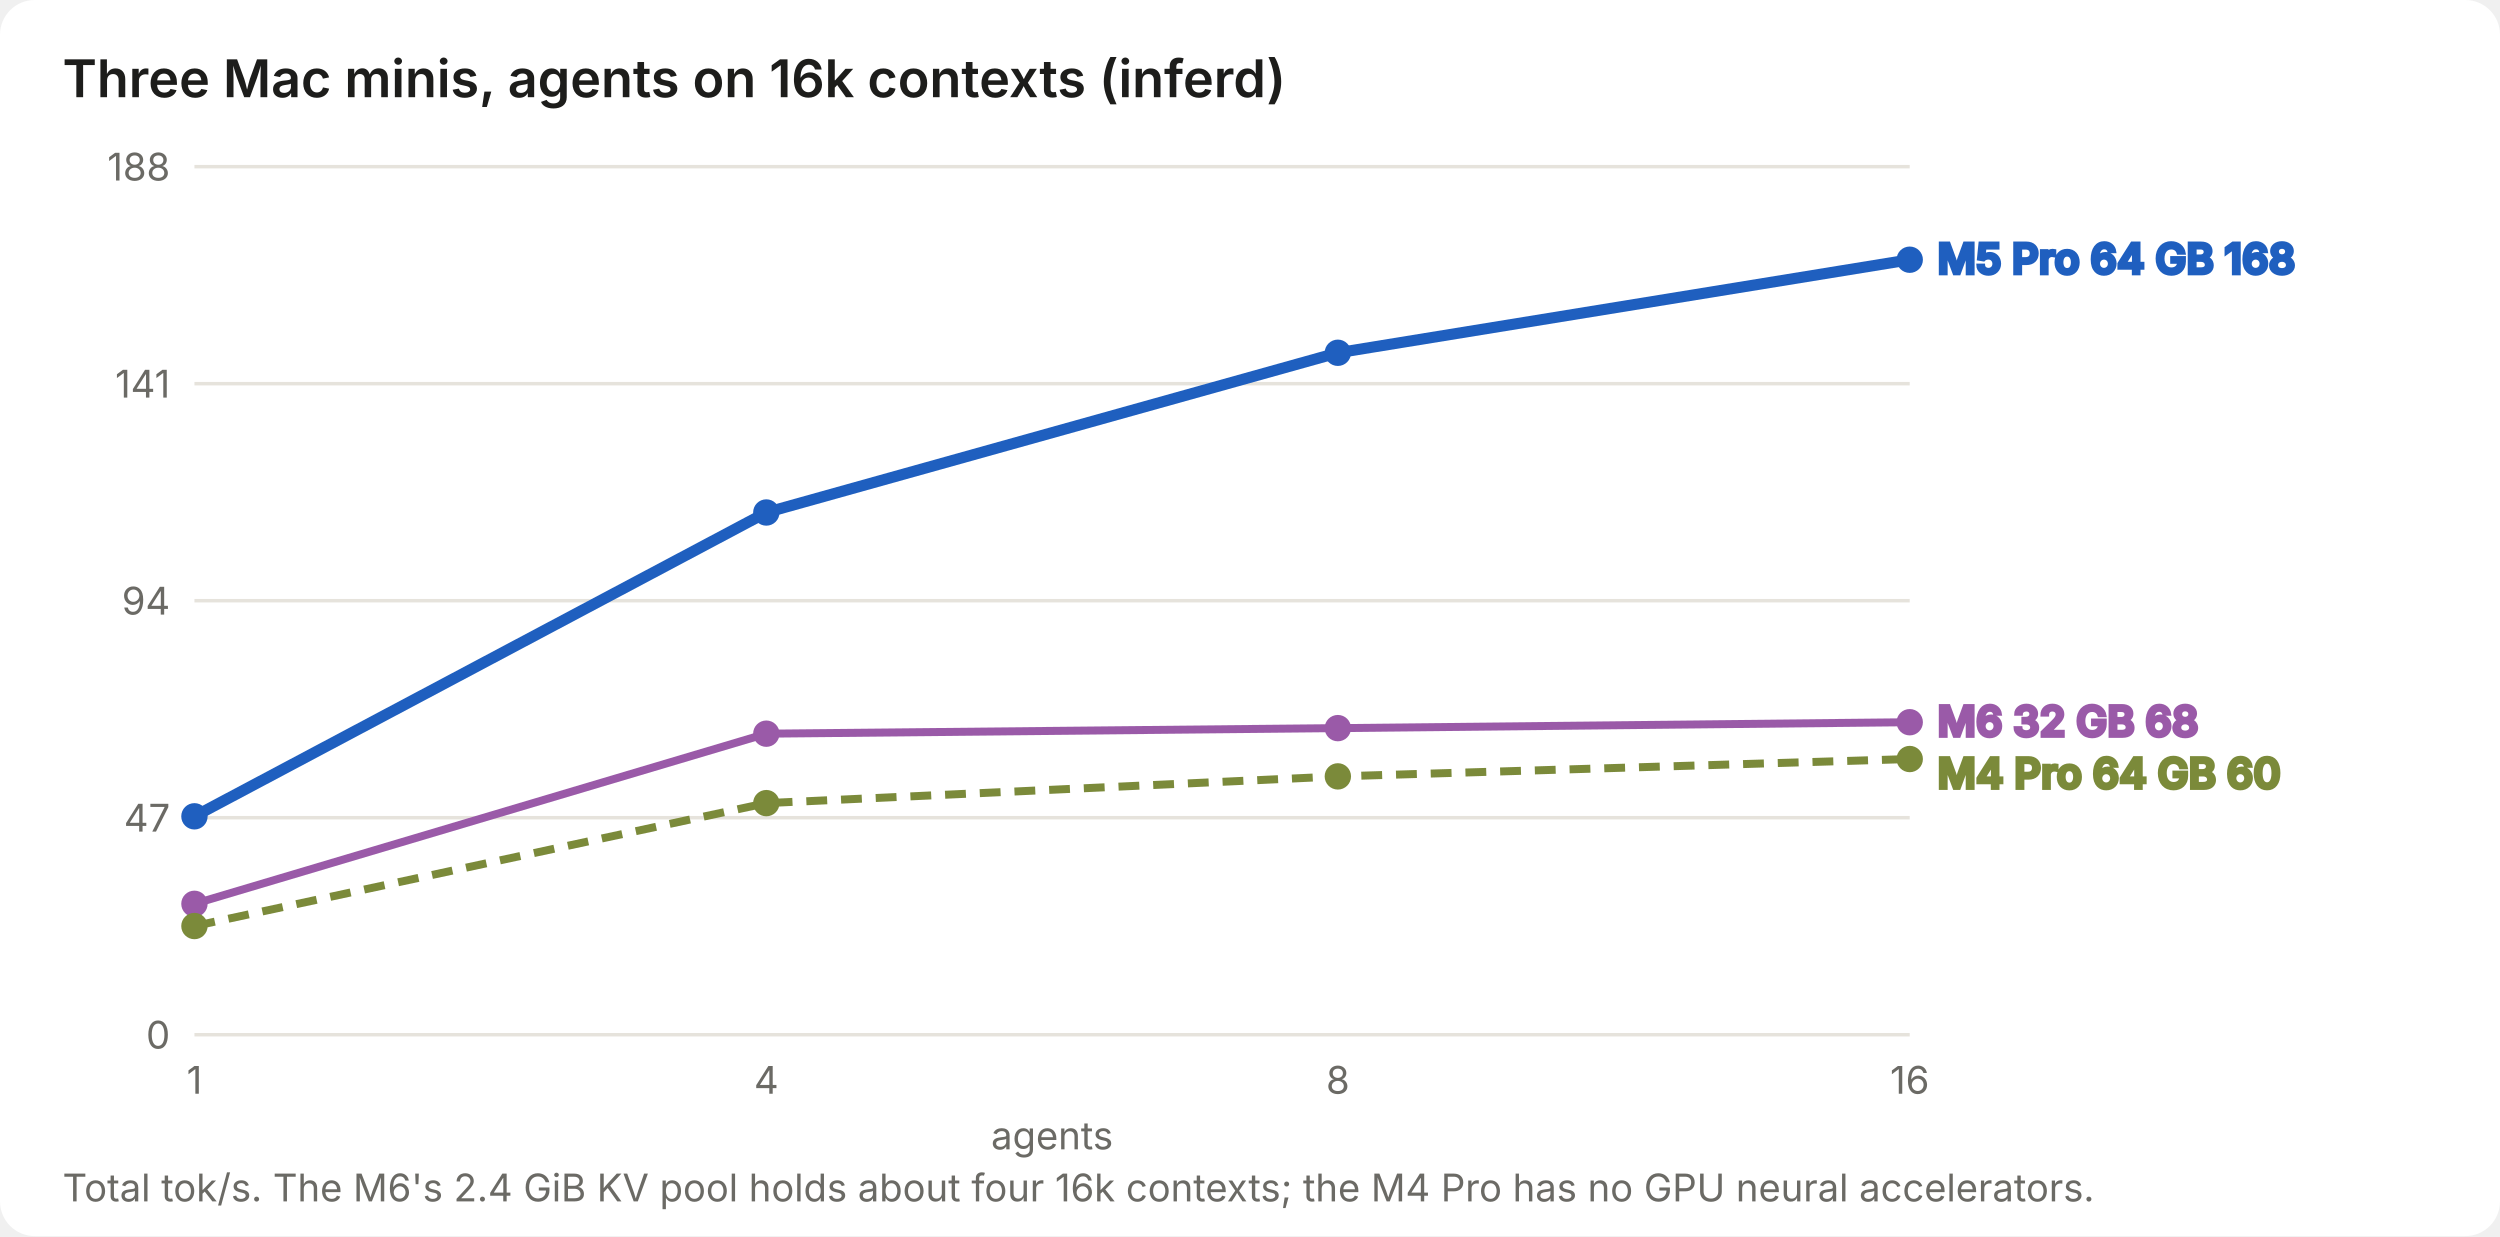
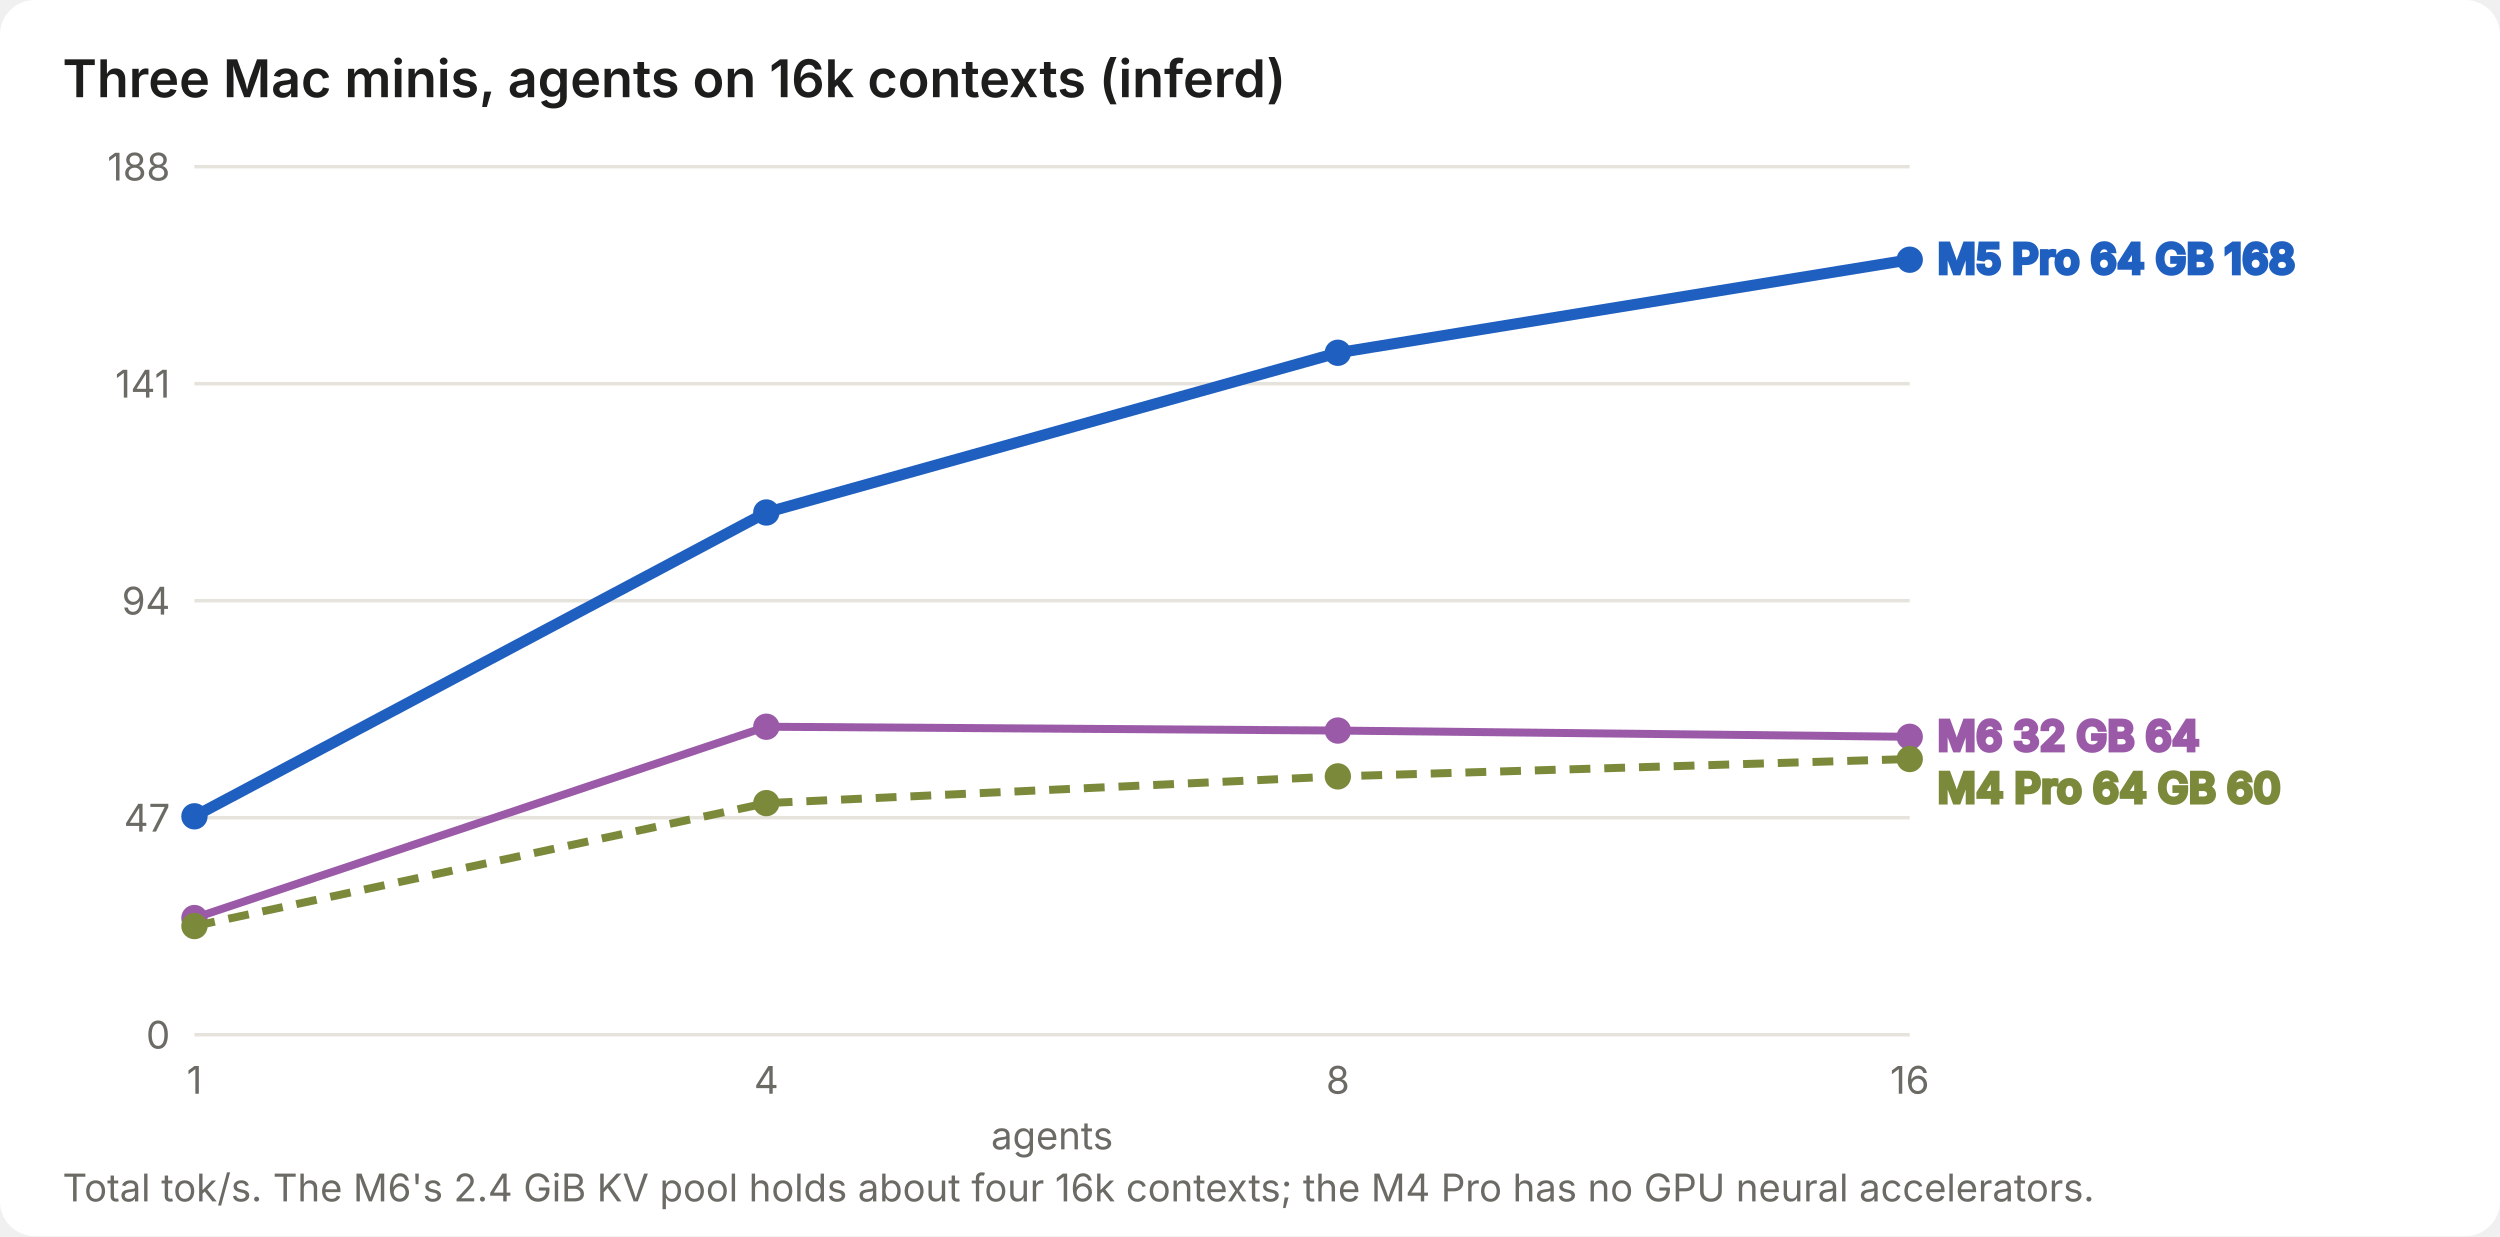
<svg xmlns="http://www.w3.org/2000/svg" viewBox="0 0 720 356" role="img" aria-label="Three Mac minis, agents on 16k contexts (inferd)">
  <style>
.bg{fill:#ffffff}.t{fill:#1d1d1b;font:600 15px -apple-system,BlinkMacSystemFont,'Segoe UI',sans-serif}
.tick{fill:#6b6a65;font:11px -apple-system,BlinkMacSystemFont,'Segoe UI',sans-serif}
.lab{fill:#1d1d1b;font:12px -apple-system,BlinkMacSystemFont,'Segoe UI',sans-serif}
.val{fill:#1d1d1b;font:600 11px -apple-system,BlinkMacSystemFont,'Segoe UI',sans-serif}
.note{fill:#6b6a65;font:11px -apple-system,BlinkMacSystemFont,'Segoe UI',sans-serif}
.grid{stroke:#e6e3dc;stroke-width:1}polyline.ln{fill:none!important;stroke-width:2.3}
.k-us{fill:#1f5fbf;stroke:#1f5fbf}.k-us2{fill:#7aa7e6;stroke:#7aa7e6}.k-o1{fill:#b0702e;stroke:#b0702e}
.k-o2{fill:#7b8a3a;stroke:#7b8a3a}.k-o3{fill:#8d8b85;stroke:#8d8b85}.k-o4{fill:#9a5aa8;stroke:#9a5aa8}
.ln.k-us{stroke-width:3.2}.ln.k-o2{stroke-dasharray:6 4}.ln.k-o3{stroke-dasharray:2 4}
@media (prefers-color-scheme:dark){.bg{fill:#1b1b1a}.t,.lab,.val{fill:#ecebe6}.tick,.note{fill:#a3a19a}.grid{stroke:#34332f}
.k-us{fill:#6aa3ff;stroke:#6aa3ff}.k-us2{fill:#9fc1f2;stroke:#9fc1f2}.k-o1{fill:#dba25f;stroke:#dba25f}
.k-o2{fill:#aebc6a;stroke:#aebc6a}.k-o4{fill:#c58fd2;stroke:#c58fd2}}
</style>
  <rect class="bg" width="720" height="356" rx="10" />
  <text class="t" x="18" y="28">Three Mac minis, agents on 16k contexts (inferd)</text>
  <line class="grid" x1="56" y1="298.0" x2="550" y2="298.0" />
  <text class="tick" x="49" y="302.0" text-anchor="end">0</text>
  <line class="grid" x1="56" y1="235.5" x2="550" y2="235.5" />
  <text class="tick" x="49" y="239.5" text-anchor="end">47</text>
  <line class="grid" x1="56" y1="173.0" x2="550" y2="173.0" />
  <text class="tick" x="49" y="177.0" text-anchor="end">94</text>
  <line class="grid" x1="56" y1="110.5" x2="550" y2="110.5" />
  <text class="tick" x="49" y="114.5" text-anchor="end">141</text>
  <line class="grid" x1="56" y1="48.0" x2="550" y2="48.0" />
  <text class="tick" x="49" y="52.0" text-anchor="end">188</text>
  <text class="tick" x="56.0" y="315" text-anchor="middle">1</text>
  <text class="tick" x="220.7" y="315" text-anchor="middle">4</text>
  <text class="tick" x="385.3" y="315" text-anchor="middle">8</text>
  <text class="tick" x="550.0" y="315" text-anchor="middle">16</text>
  <text class="tick" x="303.0" y="331" text-anchor="middle">agents</text>
  <polyline class="ln k-us" points="56.0,235.1 220.7,147.6 385.3,101.6 550.0,74.8" />
  <circle class="k-us" cx="56.0" cy="235.1" r="3.3" />
  <circle class="k-us" cx="220.7" cy="147.6" r="3.3" />
  <circle class="k-us" cx="385.3" cy="101.6" r="3.3" />
  <circle class="k-us" cx="550.0" cy="74.8" r="3.3" />
-   <polyline class="ln k-o4" points="56.0,260.3 220.7,211.3 385.3,209.7 550.0,208.0" />
-   <circle class="k-o4" cx="56.0" cy="260.3" r="3.3" />
-   <circle class="k-o4" cx="220.7" cy="211.3" r="3.3" />
-   <circle class="k-o4" cx="385.3" cy="209.7" r="3.3" />
-   <circle class="k-o4" cx="550.0" cy="208.0" r="3.3" />
+   <polyline class="ln k-o4" points="56.0,264.4 220.7,209.3 385.3,210.4 550.0,212.2" />
+   <circle class="k-o4" cx="56.0" cy="264.4" r="3.3" />
+   <circle class="k-o4" cx="220.7" cy="209.3" r="3.3" />
+   <circle class="k-o4" cx="385.3" cy="210.4" r="3.3" />
+   <circle class="k-o4" cx="550.0" cy="212.2" r="3.3" />
  <polyline class="ln k-o2" points="56.0,266.7 220.7,231.3 385.3,223.6 550.0,218.6" />
  <circle class="k-o2" cx="56.0" cy="266.7" r="3.3" />
  <circle class="k-o2" cx="220.7" cy="231.3" r="3.3" />
  <circle class="k-o2" cx="385.3" cy="223.6" r="3.3" />
  <circle class="k-o2" cx="550.0" cy="218.6" r="3.3" />
  <text class="lab k-us" x="558.0" y="78.8" style="font-weight:600">M5 Pro 64 GB 168</text>
-   <text class="lab k-o4" x="558.0" y="212.0" style="font-weight:600">M6 32 GB 68</text>
-   <text class="lab k-o2" x="558.0" y="227.0" style="font-weight:600">M4 Pro 64 GB 60</text>
+   <text class="lab k-o4" x="558.0" y="216.2" style="font-weight:600">M6 32 GB 64</text>
+   <text class="lab k-o2" x="558.0" y="231.2" style="font-weight:600">M4 Pro 64 GB 60</text>
  <text class="note" x="18" y="346">Total tok/s. The M6's 2.4 GiB KV pool holds about four 16k contexts; the M4 Pro has no GPU neural accelerators.</text>
</svg>
